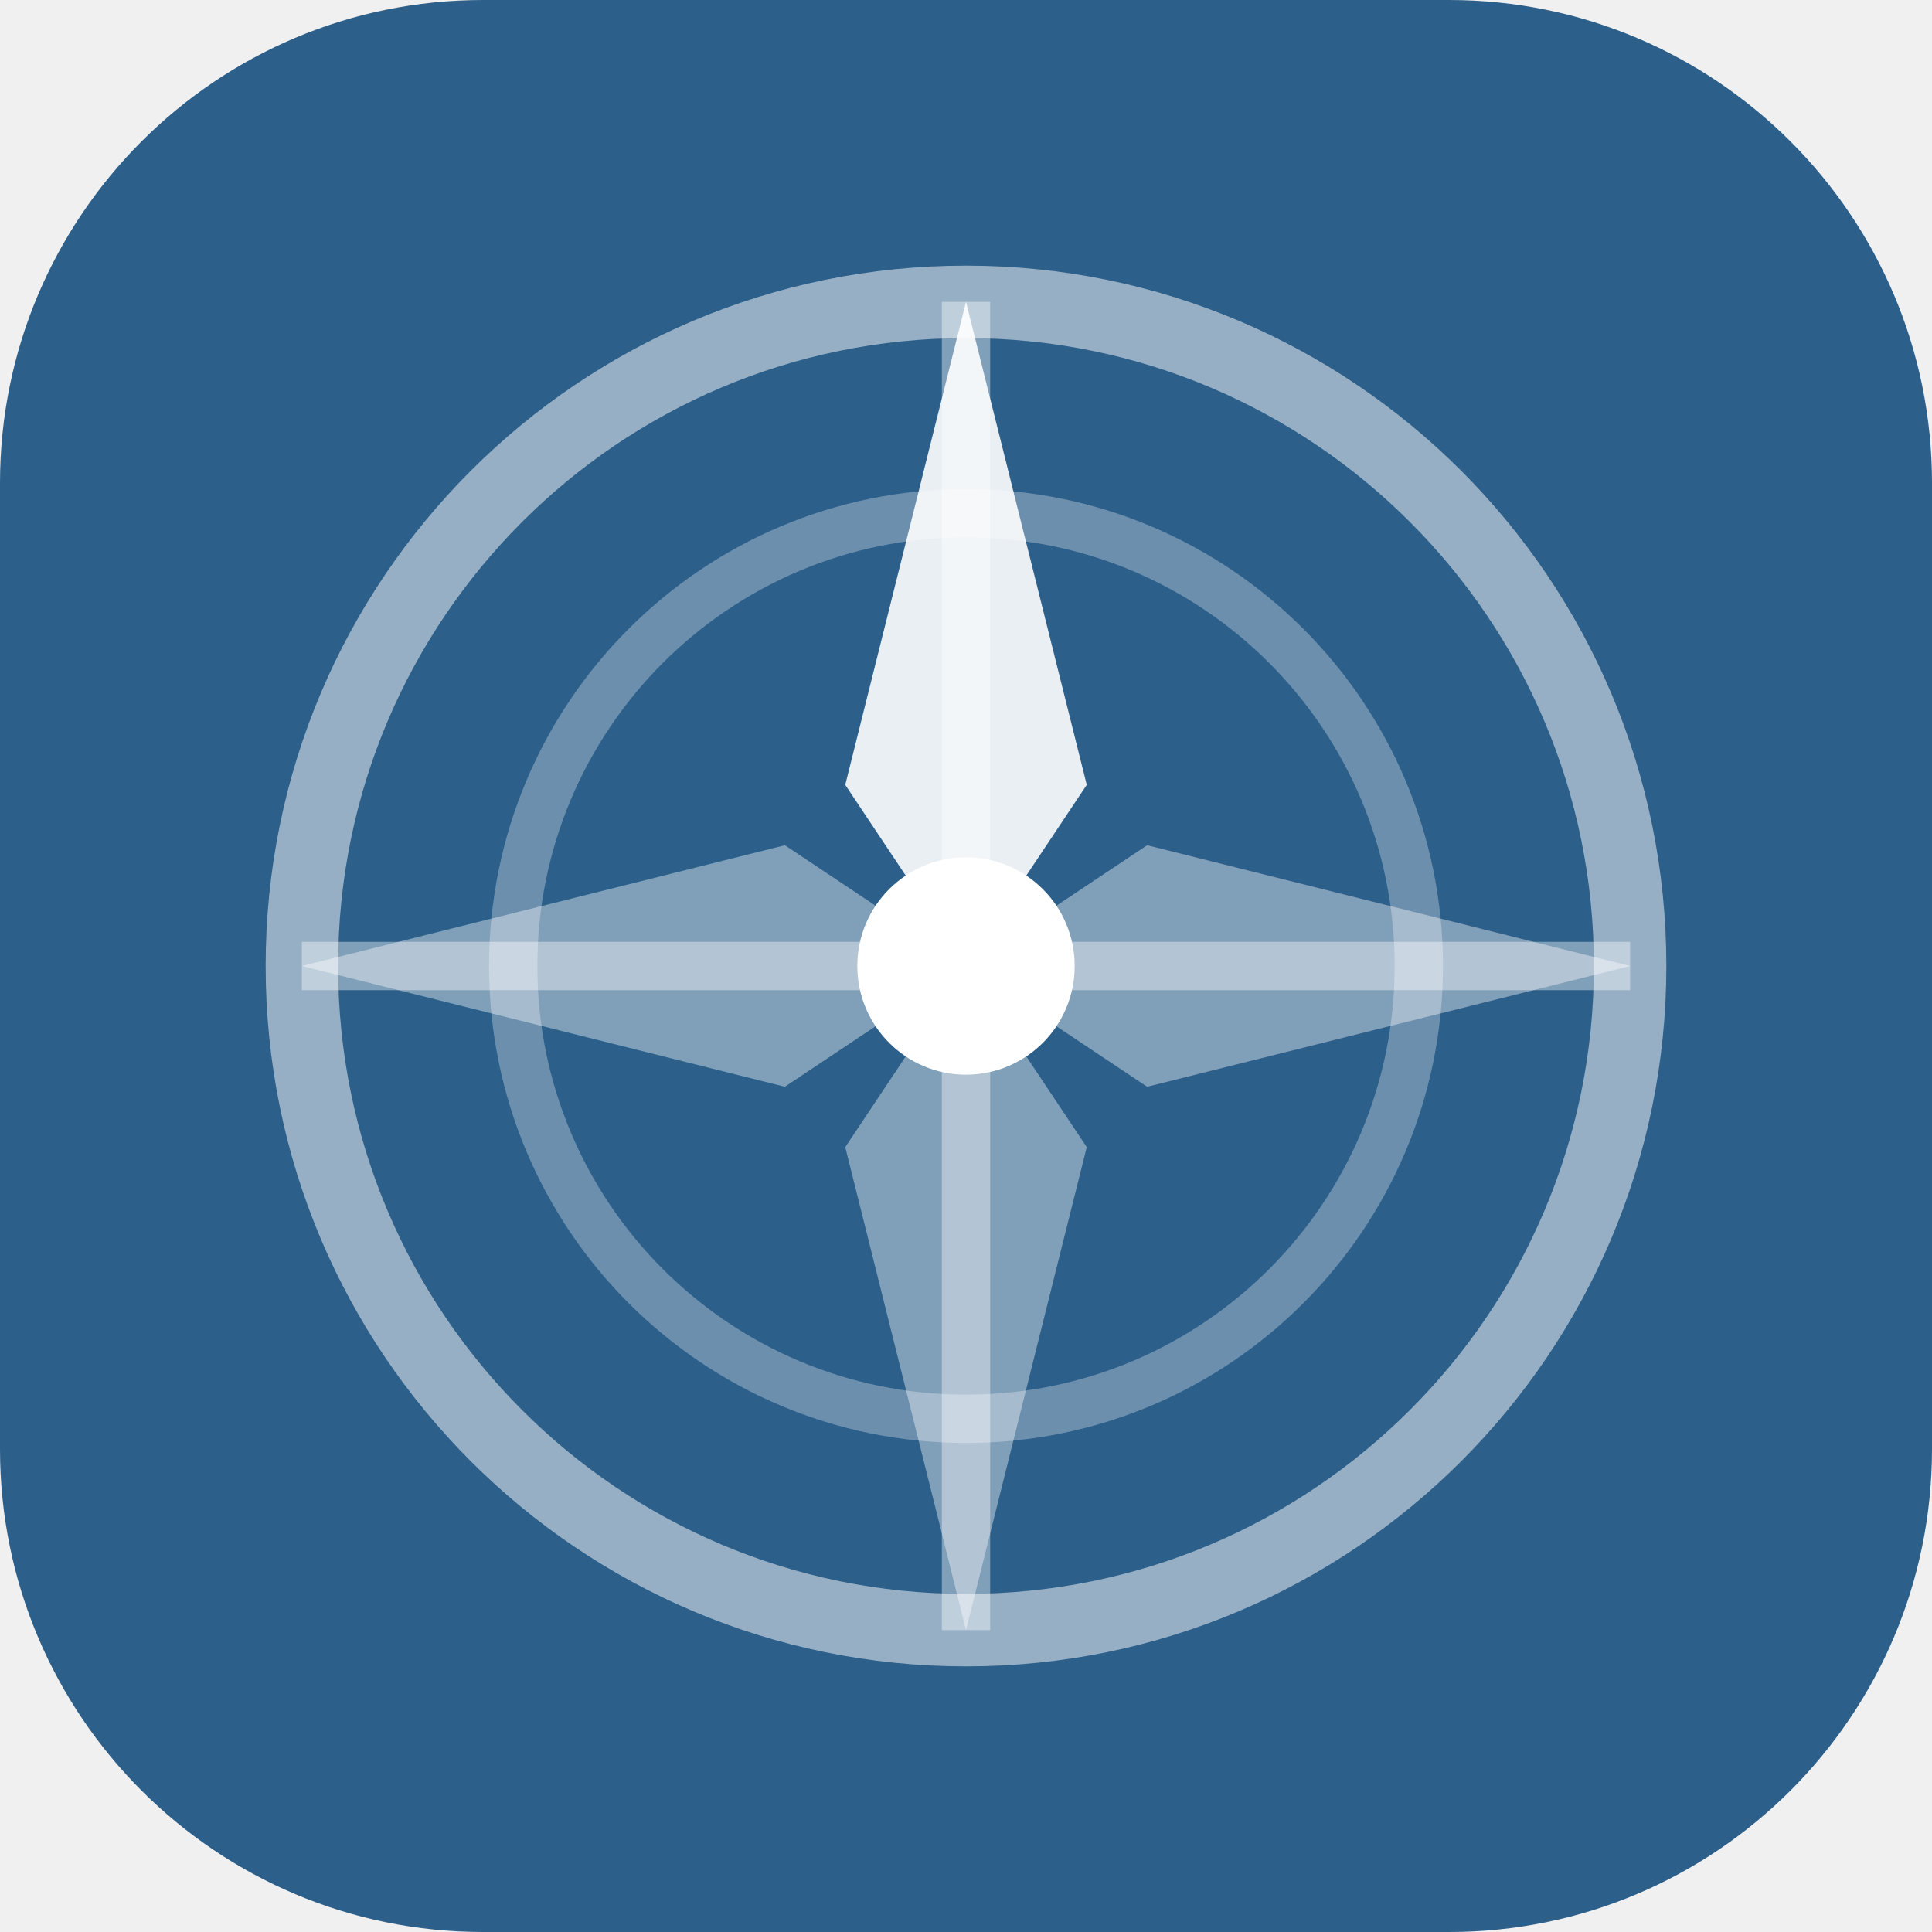
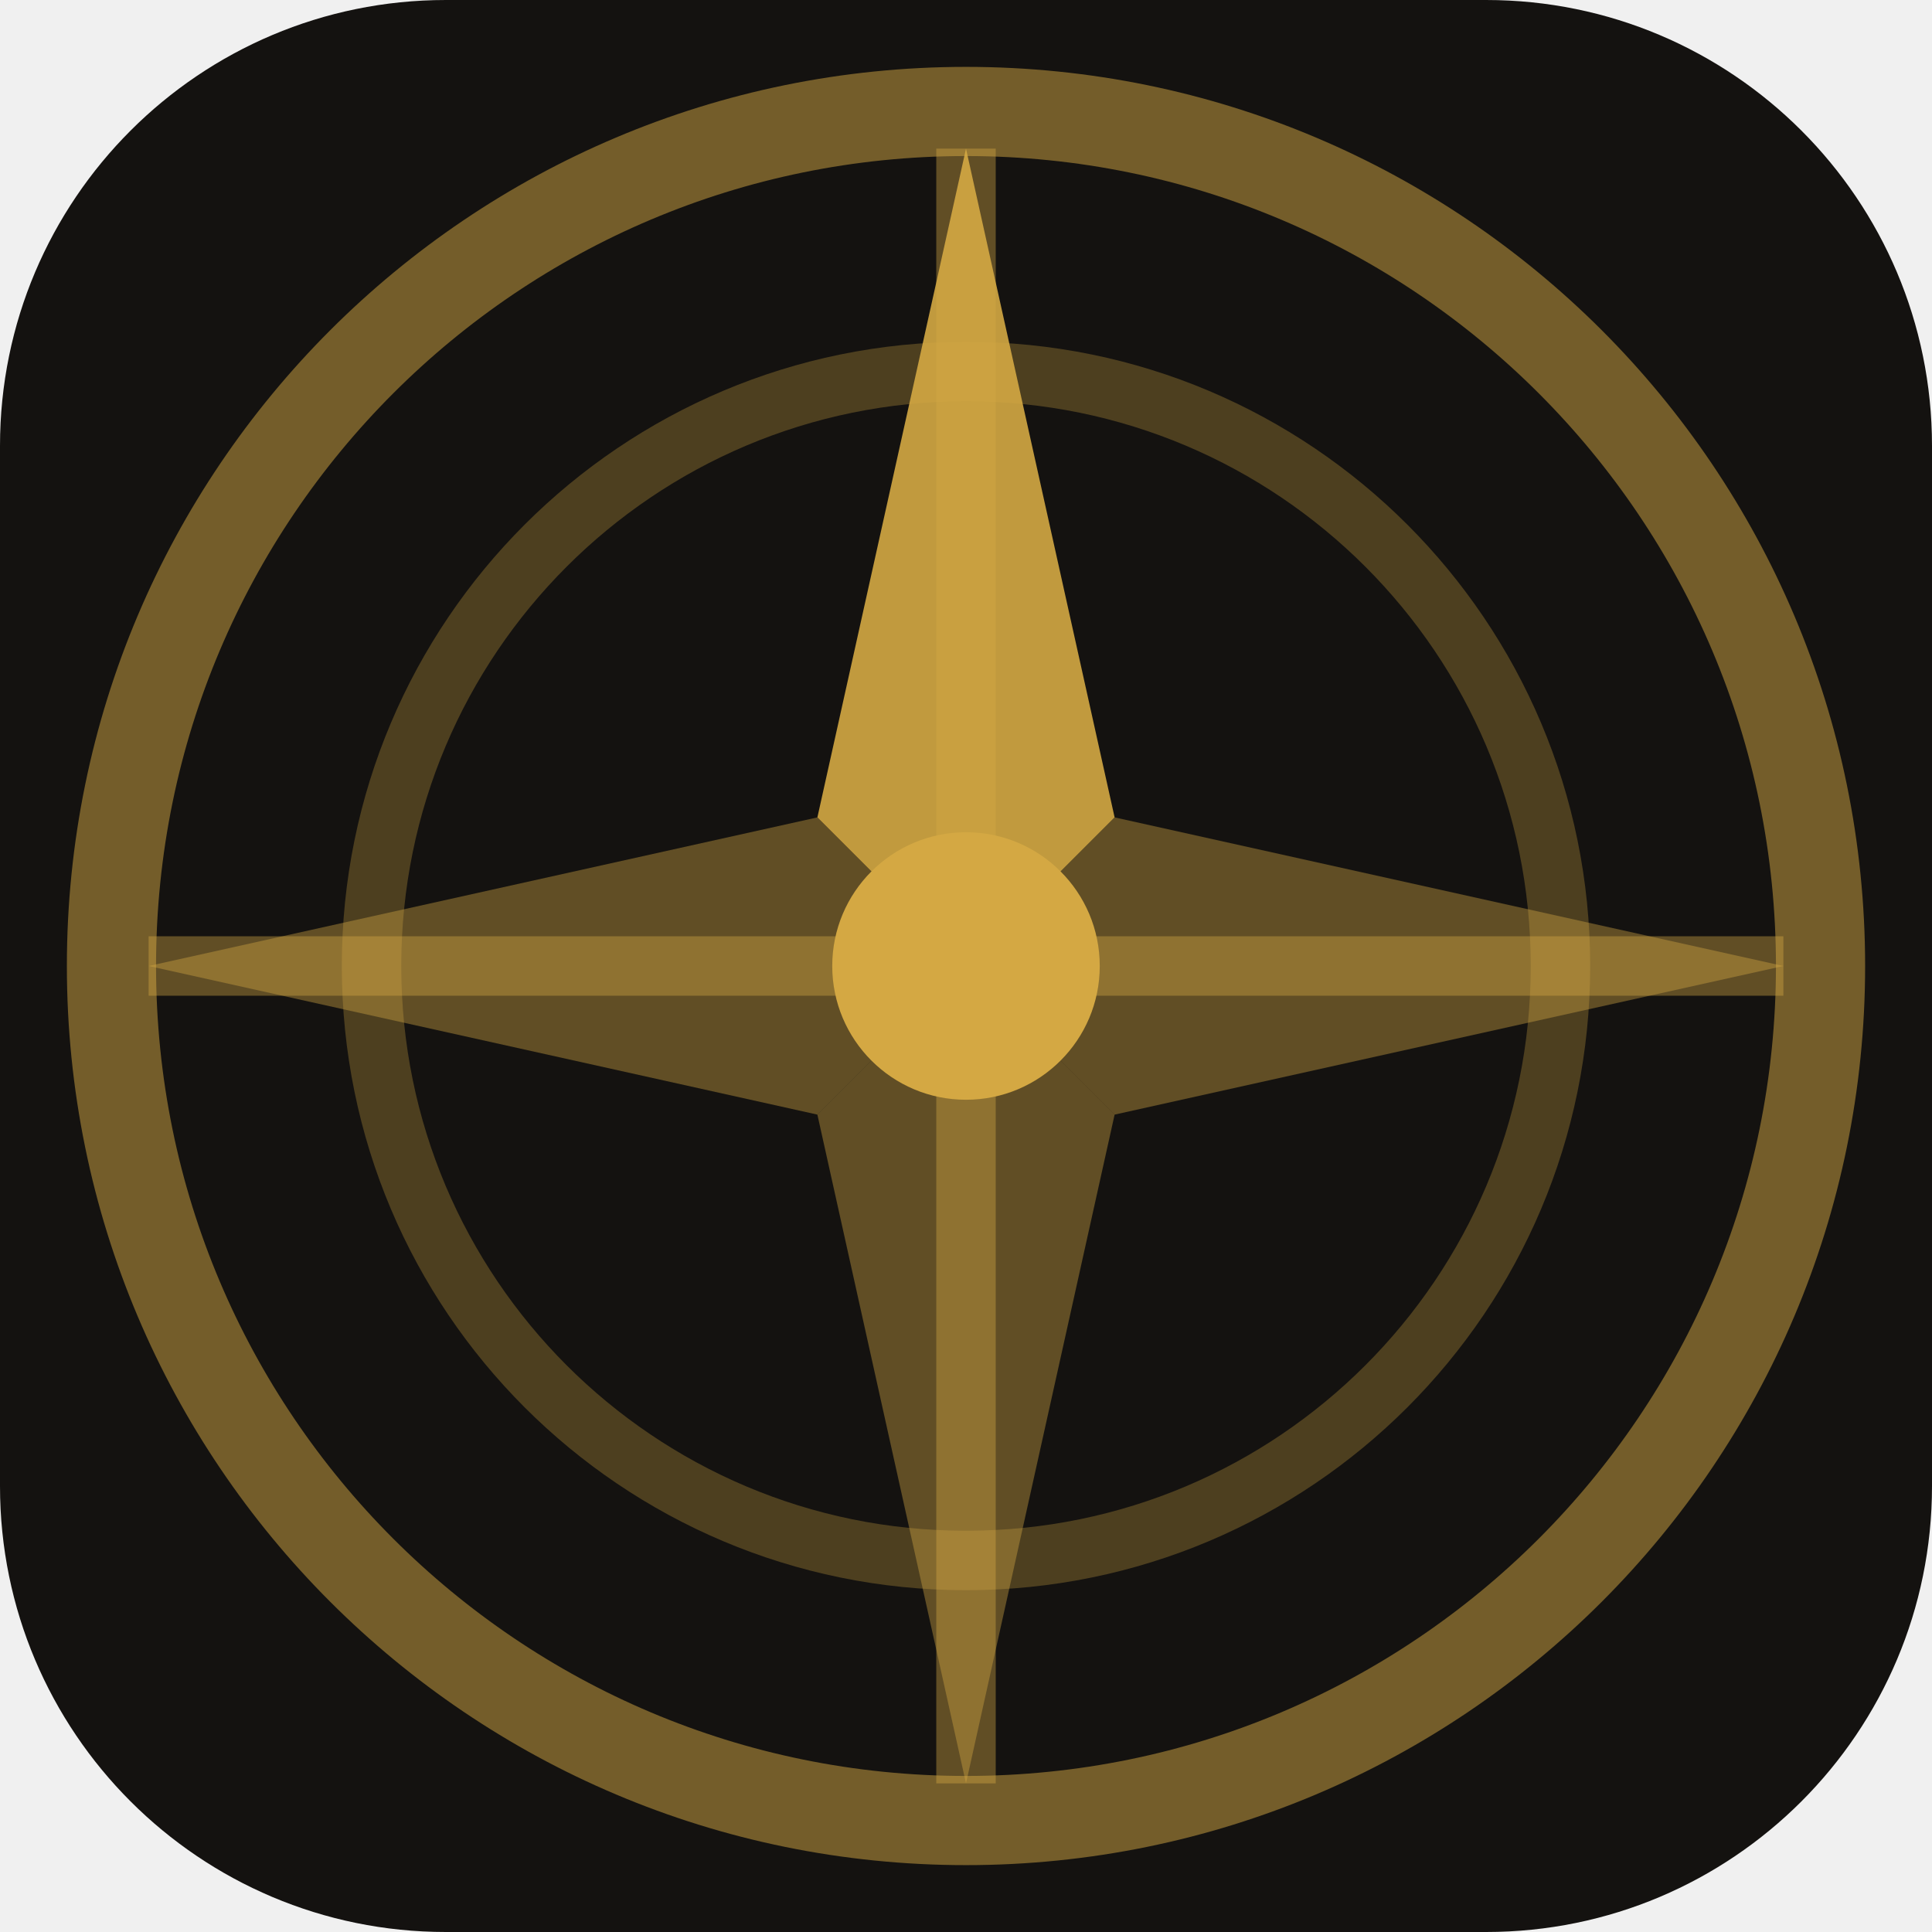
- <svg xmlns="http://www.w3.org/2000/svg" viewBox="0 0 32 32">
-   <rect width="32" height="32" rx="8" fill="#2c5f8a" />
-   <circle cx="16" cy="16" r="11" stroke="white" stroke-width="1.2" fill="none" opacity="0.5" />
-   <circle cx="16" cy="16" r="7.5" stroke="white" stroke-width="0.8" fill="none" opacity="0.3" />
-   <path d="M16 5 L16 27 M5 16 L27 16" stroke="white" stroke-width="0.8" opacity="0.4" />
-   <path d="M16 5 L18 13 L16 16 L14 13 Z" fill="white" opacity="0.9" />
-   <path d="M16 27 L18 19 L16 16 L14 19 Z" fill="white" opacity="0.4" />
-   <path d="M5 16 L13 14 L16 16 L13 18 Z" fill="white" opacity="0.4" />
-   <path d="M27 16 L19 14 L16 16 L19 18 Z" fill="white" opacity="0.4" />
-   <circle cx="16" cy="16" r="1.8" fill="white" />
+ <svg xmlns="http://www.w3.org/2000/svg" viewBox="0 0 26 26">
+   <rect width="26" height="26" rx="6" fill="#141210" />
+   <circle cx="13" cy="13" r="11.5" stroke="#d4a843" stroke-width="1.2" fill="none" opacity="0.5" />
+   <circle cx="13" cy="13" r="8" stroke="#d4a843" stroke-width="0.8" fill="none" opacity="0.3" />
+   <path d="M13 2 L13 24 M2 13 L24 13" stroke="#d4a843" stroke-width="0.8" opacity="0.4" />
+   <path d="M13 2 L15 11 L13 13 L11 11 Z" fill="#d4a843" opacity="0.9" />
+   <path d="M13 24 L15 15 L13 13 L11 15 Z" fill="#d4a843" opacity="0.4" />
+   <path d="M2 13 L11 11 L13 13 L11 15 Z" fill="#d4a843" opacity="0.4" />
+   <path d="M24 13 L15 11 L13 13 L15 15 Z" fill="#d4a843" opacity="0.4" />
+   <circle cx="13" cy="13" r="1.8" fill="#d4a843" />
</svg>
